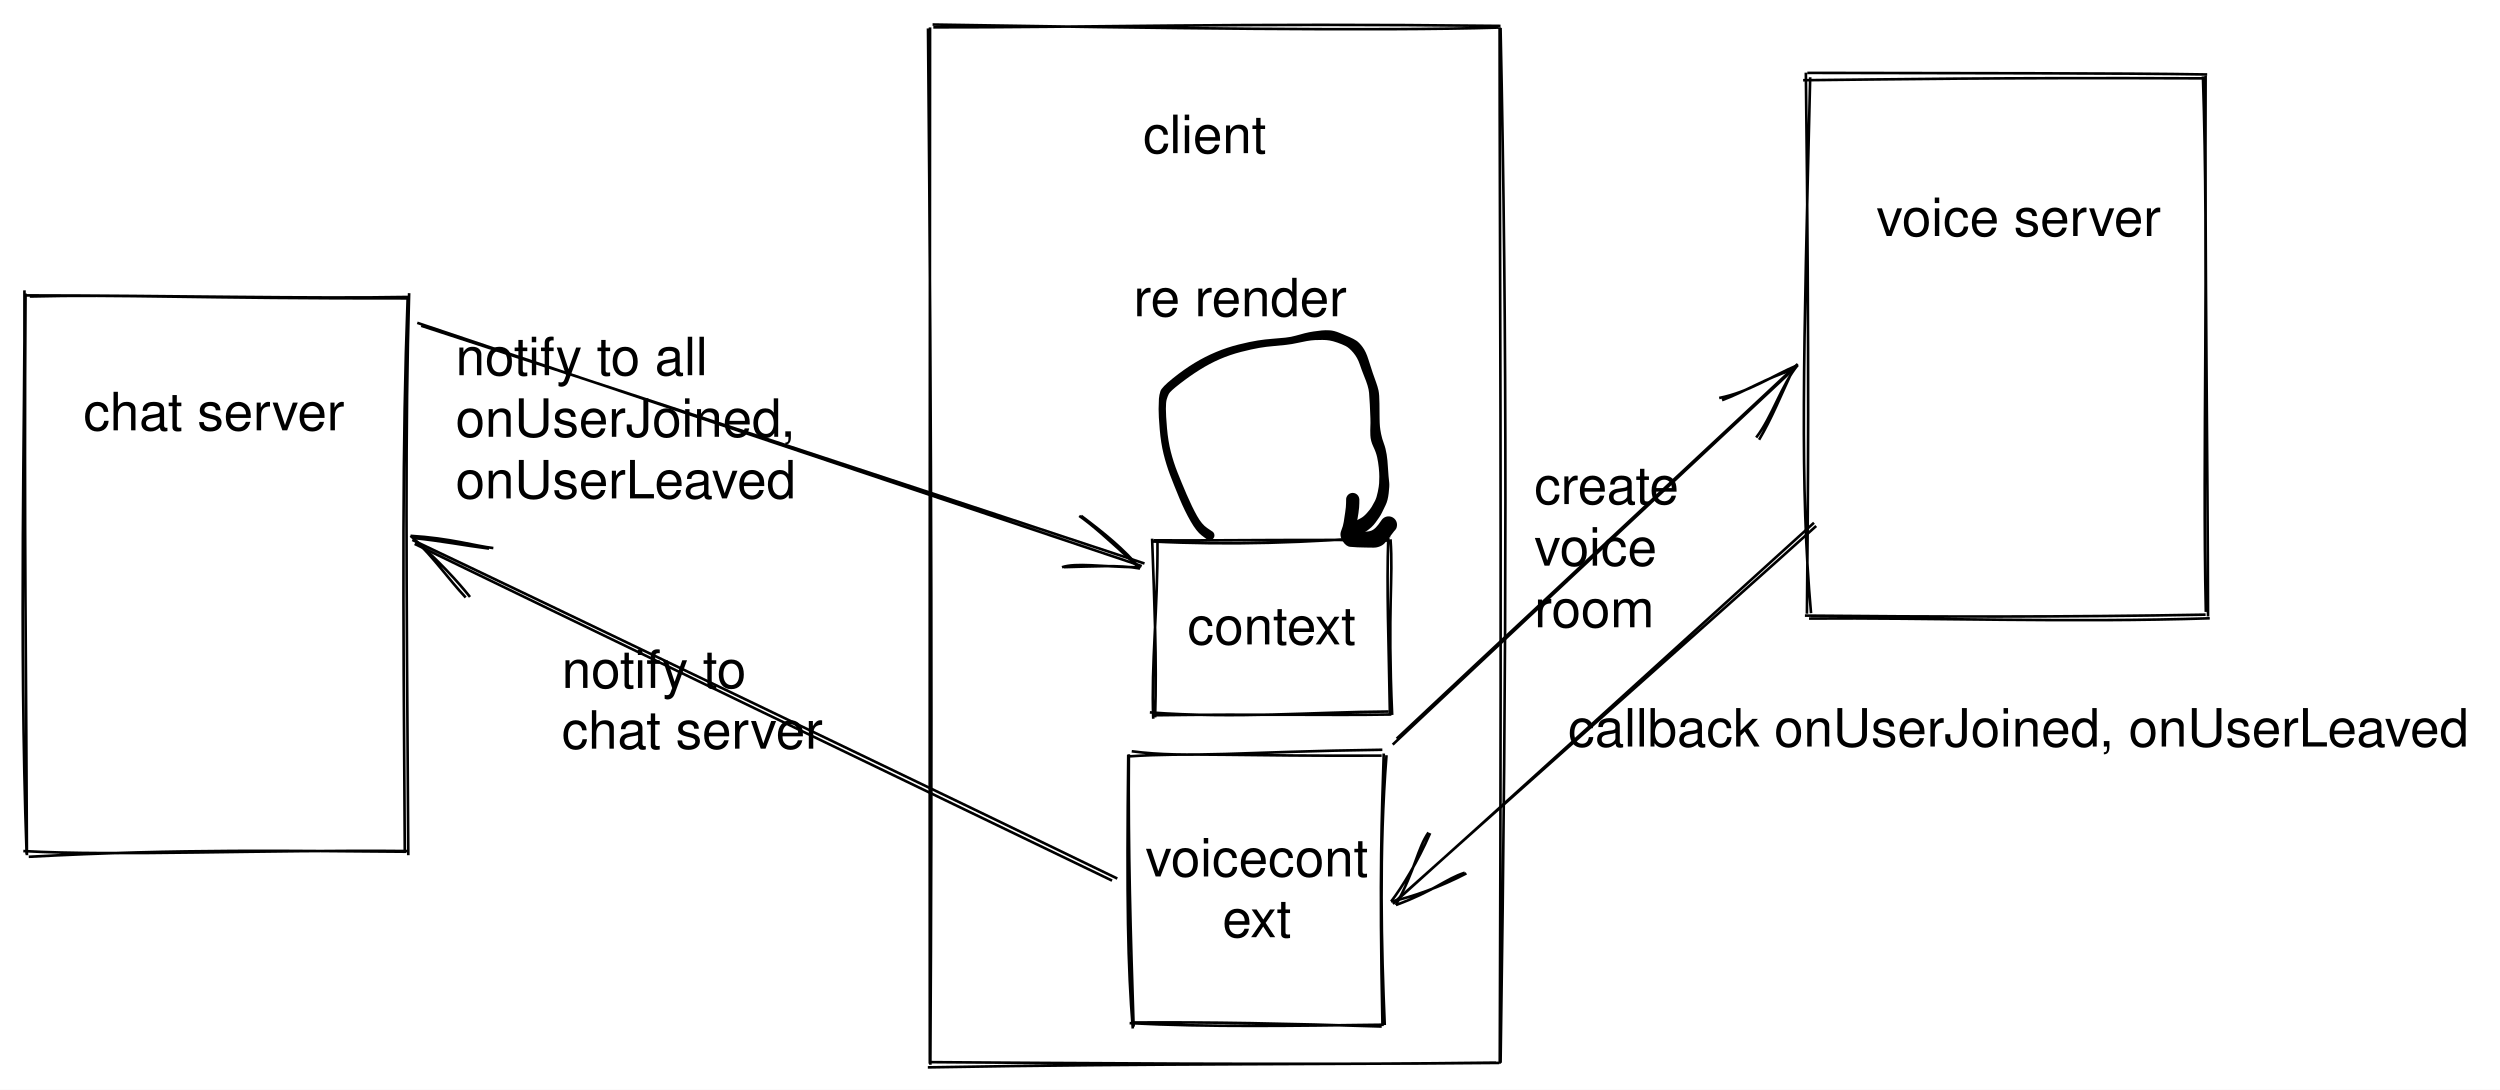
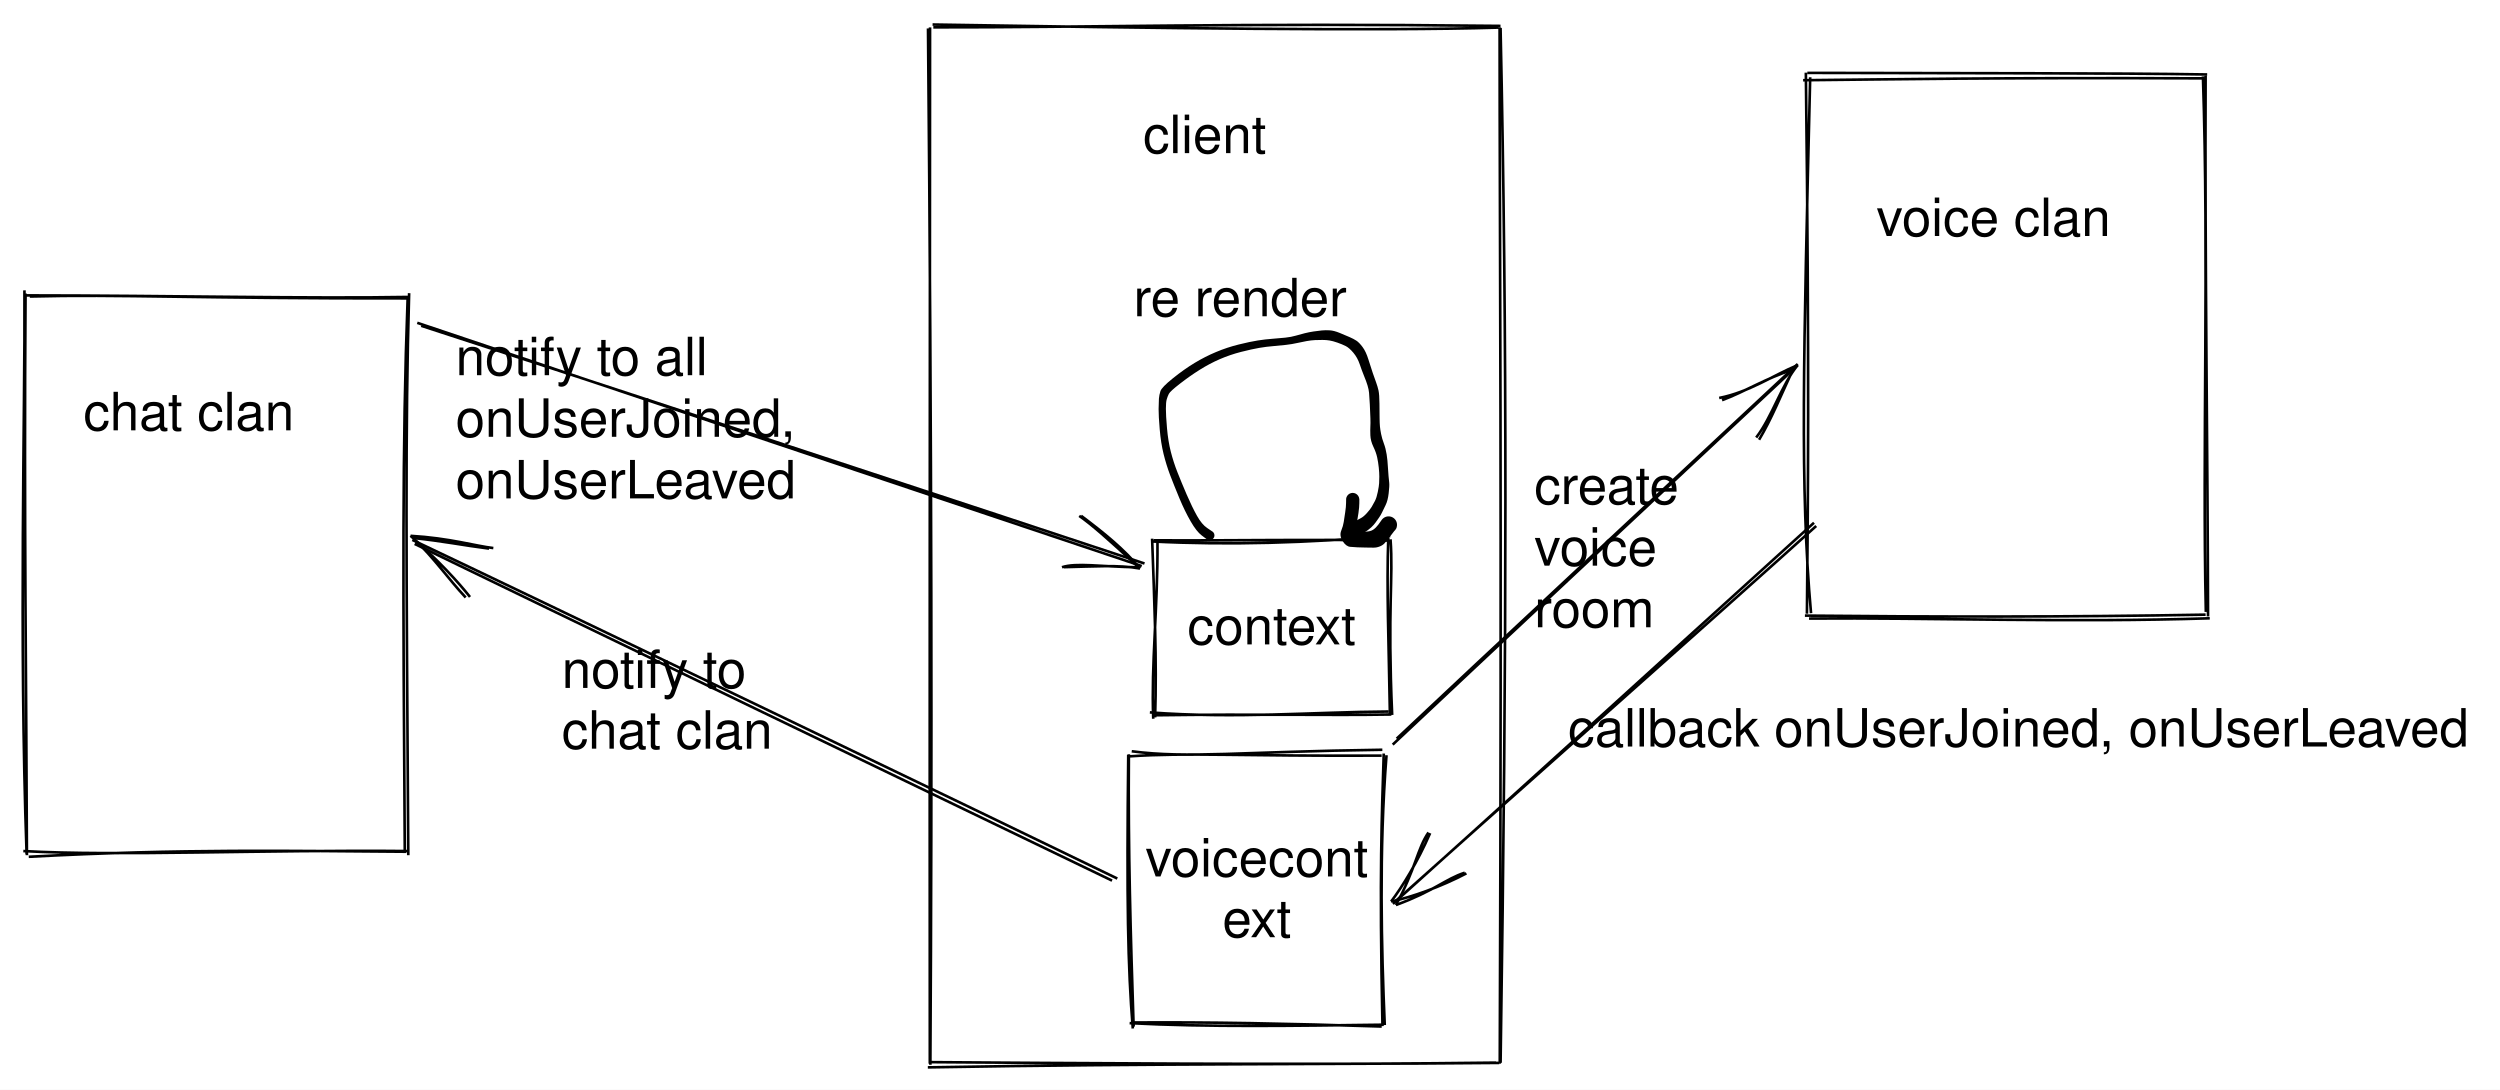
<svg xmlns="http://www.w3.org/2000/svg" version="1.1" viewBox="0 0 947 412.8" width="947" height="412.8">
  <defs>
    <style>
      @font-face {
        font-family: "Virgil";
        src: url("libs//dist/excalidraw-assets/Virgil.woff2");
      }
      @font-face {
        font-family: "Cascadia";
        src: url("libs//dist/excalidraw-assets/Cascadia.woff2");
      }
    </style>
  </defs>
  <rect x="0" y="0" width="947" height="412.8" fill="#ffffff" />
  <g strokeLinecap="round" transform="translate(684.4001 28.39999) rotate(0 75.60001 102.4)">
    <path d="M-1.38 1.99 C33.6 1.66, 69.01 0.96, 149.91 1.28 M0.22 -0.79 C60.04 -0.62, 118.3 -0.76, 151.67 -0.19 M150.07 0.55 C152.38 70.5, 149.8 141.67, 151.17 203.4 M151.09 0.36 C150.79 72.77, 151.92 145.04, 152 205.08 M152.66 205.81 C99.71 207.53, 46.47 205.53, 0.85 205.91 M151.08 204.43 C99.42 205.37, 46.77 205.26, -0.7 204.79 M1.62 203.87 C-2.61 156.1, -1.25 107.45, 1.3 0.87 M0.06 204.07 C0.46 160.01, 1.04 115.29, -0.34 -0.87" stroke="#000000" strokeWidth="1" fill="none" />
  </g>
  <g transform="translate(710.8 71.39999) rotate(0 54.5 11.5)">
-     <text x="0" y="18" font-family="Helvetica, Segoe UI Emoji" font-size="20px" fill="#000000" text-anchor="start" style="white-space: pre;" direction="ltr">voice server</text>
+     <text x="0" y="18" font-family="Helvetica, Segoe UI Emoji" font-size="20px" fill="#000000" text-anchor="start" style="white-space: pre;" direction="ltr">voice clan</text>
  </g>
  <g strokeLinecap="round" transform="translate(10 111.6) rotate(0 72.40001 106)">
    <path d="M1.29 0.72 C35.09 -0.18, 64.94 1.54, 144.72 1.43 M-0.38 0.29 C54.07 0.33, 107.75 1.55, 145.18 0.88 M144.41 1.55 C142.36 56.49, 142.65 111.13, 143.33 210.72 M144.98 -0.55 C143.51 50.43, 143.91 100.18, 144.66 212.35 M145.08 210.78 C89.6 210.21, 34.73 212.79, -1.17 210.78 M143.87 211.04 C100.99 210.75, 59.26 209.84, 0.89 212.95 M0.08 211.95 C-2.86 128.56, -0.48 45.23, -0.74 -1.61 M0.2 212.34 C0.02 149.17, -0.93 86.56, -0.32 -0.4" stroke="#000000" strokeWidth="1" fill="none" />
  </g>
  <g transform="translate(31.60001 145) rotate(0 50 11.5)">
-     <text x="0" y="18" font-family="Helvetica, Segoe UI Emoji" font-size="20px" fill="#000000" text-anchor="start" style="white-space: pre;" direction="ltr">chat server</text>
+     <text x="0" y="18" font-family="Helvetica, Segoe UI Emoji" font-size="20px" fill="#000000" text-anchor="start" style="white-space: pre;" direction="ltr">chat clan</text>
  </g>
  <g strokeLinecap="round" transform="translate(352.4001 10) rotate(0 108 196.4)">
    <path d="M1.14 0.36 C57.1 0.45, 115.55 -1.35, 215.99 -0.19 M0.86 -0.71 C85.3 0.69, 170.35 1.82, 215.17 0.45 M215.65 0.39 C215.66 85.76, 216.51 174.03, 215.71 392.92 M216.01 0.56 C218.49 116.29, 218.43 232.04, 216.02 392.59 M214.3 392.52 C152.09 393.34, 86.34 392.77, -0.94 394.32 M215.53 392.63 C133.49 393.43, 50.29 392.67, 0.47 392.34 M0.02 393.33 C0.7 279.61, 0.58 163.57, -0.87 0.77 M-0.19 392.92 C-0.29 265, -0.17 136.78, -0.1 0.38" stroke="#000000" strokeWidth="1" fill="none" />
  </g>
  <g transform="translate(433 39.99998) rotate(0 24 11.5)">
    <text x="0" y="18" font-family="Helvetica, Segoe UI Emoji" font-size="20px" fill="#000000" text-anchor="start" style="white-space: pre;" direction="ltr">client</text>
  </g>
  <g strokeLinecap="round">
    <g transform="translate(529.1769 280.4309) rotate(0 75.08528 -70.45472)">
      <path d="M-0.11 -0.64 C25.03 -24.36, 126.26 -118.72, 151.79 -142.54 M-1.62 1.63 C23.25 -21.87, 124.97 -116.97, 150.73 -141.06" stroke="#000000" strokeWidth="1" fill="none" />
    </g>
    <g transform="translate(529.1769 280.4309) rotate(0 75.08528 -70.45472)">
      <path d="M136.07 -114.69 C142.2 -122.67, 145.62 -134.63, 151.8 -142.13 M137.16 -113.86 C141.68 -121.35, 145.52 -130.81, 149.97 -140.39" stroke="#000000" strokeWidth="1" fill="none" />
    </g>
    <g transform="translate(529.1769 280.4309) rotate(0 75.08528 -70.45472)">
      <path d="M122.05 -129.68 C133.5 -131.93, 142.27 -138.16, 151.8 -142.13 M123.14 -128.84 C131.73 -132.02, 139.64 -137.13, 149.97 -140.39" stroke="#000000" strokeWidth="1" fill="none" />
    </g>
  </g>
  <g strokeLinecap="round">
    <g transform="translate(686.8 199.6) rotate(0 -78.99682 70.60383)">
      <path d="M1.17 -0.35 C-25.05 23.38, -131.45 117.71, -158.04 141.63 M0.33 -1.58 C-26.02 22.36, -132.52 118.98, -159.17 142.79" stroke="#000000" strokeWidth="1" fill="none" />
    </g>
    <g transform="translate(686.8 199.6) rotate(0 -78.99682 70.60383)">
      <path d="M-145.69 115.74 C-149.85 121.67, -150.67 129.87, -158.02 143.22 M-145.07 115.99 C-149.77 126.85, -155.7 136.47, -159.84 141.89" stroke="#000000" strokeWidth="1" fill="none" />
    </g>
    <g transform="translate(686.8 199.6) rotate(0 -78.99682 70.60383)">
      <path d="M-131.95 130.98 C-139.33 133.37, -143.46 137.9, -158.02 143.22 M-131.33 131.23 C-141.06 136.34, -152.11 140.27, -159.84 141.89" stroke="#000000" strokeWidth="1" fill="none" />
    </g>
  </g>
  <g transform="translate(594 264.8) rotate(0 171.5 11.5)">
    <text x="0" y="18" font-family="Helvetica, Segoe UI Emoji" font-size="20px" fill="#000000" text-anchor="start" style="white-space: pre;" direction="ltr">callback onUserJoined, onUserLeaved</text>
  </g>
  <g strokeLinecap="round" transform="translate(428.6 286) rotate(0 47.5 51)">
    <path d="M0.1 -1.42 C21.37 1.38, 41.64 -1.29, 95.03 -1.99 M-0.64 0.5 C21.17 -0.99, 41.6 0.5, 94.77 0.23 M96.61 0.08 C93.75 36.47, 94.72 73.28, 95.94 102.29 M95.56 -0.56 C94.87 22.59, 93.82 43.52, 95.08 102.69 M94.78 102.85 C59.98 101.71, 28.85 101.09, -0.09 101.32 M95.14 102.16 C61.63 102.58, 29.39 103.14, -0.7 101.57 M0.5 103.6 C-1.4 80.22, -1.85 55.81, -1.22 -0.08 M0.82 102.88 C-0.29 68.68, -1.27 36.02, -0.98 -0.29" stroke="#000000" strokeWidth="1" fill="none" />
  </g>
  <g strokeLinecap="round">
    <g transform="translate(421.6538 333.086) rotate(0 -131.9402 -64.03658)">
      <path d="M-0.41 0.49 C-44.43 -20.67, -220.56 -105.63, -264.58 -127.05 M1.58 -0.29 C-42.56 -21.76, -221 -107.52, -265.46 -128.57" stroke="#000000" strokeWidth="1" fill="none" />
    </g>
    <g transform="translate(421.6538 333.086) rotate(0 -131.9402 -64.03658)">
      <path d="M-234.78 -125.48 C-241.64 -126.27, -251.22 -129.23, -266.14 -130.12 M-236.41 -125.28 C-246.06 -126.49, -254.02 -128.16, -265.17 -129.29" stroke="#000000" strokeWidth="1" fill="none" />
    </g>
    <g transform="translate(421.6538 333.086) rotate(0 -131.9402 -64.03658)">
      <path d="M-243.62 -106.96 C-248.12 -112.66, -255.34 -120.56, -266.14 -130.12 M-245.26 -106.76 C-251.93 -113.9, -257.04 -121.54, -265.17 -129.29" stroke="#000000" strokeWidth="1" fill="none" />
    </g>
  </g>
  <g transform="translate(433.6 314) rotate(0 42.5 23)">
    <text x="42.5" y="18" font-family="Helvetica, Segoe UI Emoji" font-size="20px" fill="#000000" text-anchor="middle" style="white-space: pre;" direction="ltr">voicecont</text>
    <text x="42.5" y="41" font-family="Helvetica, Segoe UI Emoji" font-size="20px" fill="#000000" text-anchor="middle" style="white-space: pre;" direction="ltr">ext</text>
  </g>
  <g strokeLinecap="round" transform="translate(437.2 204.4) rotate(0 44.5 33.19999)">
    <path d="M-1.1 0.69 C29.36 2.23, 57.69 1.19, 89.41 -1.33 M-0.17 0.27 C31.77 0.44, 62.65 -0.21, 88.45 0.36 M89.53 -0.11 C90.63 14.75, 88.37 25.71, 90.15 66.42 M88.68 -0.63 C88 18.61, 88.84 38.38, 89.29 65.99 M88.71 65.12 C60.03 65.31, 30.98 67.9, -1.63 65.45 M89.85 66.25 C65.1 66.67, 40.69 65.98, -0.35 66.55 M-0.35 67.86 C-1.18 47.06, 1.41 26.17, 1.25 1 M0.36 67.34 C1.06 45.68, 0.07 23.83, -0.78 -0.35" stroke="#000000" strokeWidth="1" fill="none" />
  </g>
  <g transform="translate(442.2 226.1) rotate(0 39.5 11.5)">
    <text x="39.5" y="18" font-family="Helvetica, Segoe UI Emoji" font-size="20px" fill="#000000" text-anchor="middle" style="white-space: pre;" direction="ltr">context</text>
  </g>
  <g strokeLinecap="round">
    <g transform="translate(159.6292 123.5303) rotate(0 136.1672 44.82557)">
      <path d="M-0.07 -0.13 C45.71 14.67, 228.4 74.76, 273.91 89.93 M-1.57 -1.25 C44.1 14.18, 226.73 75.34, 272.86 90.9" stroke="#000000" strokeWidth="1" fill="none" />
    </g>
    <g transform="translate(159.6292 123.5303) rotate(0 136.1672 44.82557)">
      <path d="M242.65 91.34 C248.12 89.57, 256.74 91.1, 271.66 91.38 M243.36 91.31 C254.42 91.09, 264.24 90.34, 272.21 91.83" stroke="#000000" strokeWidth="1" fill="none" />
    </g>
    <g transform="translate(159.6292 123.5303) rotate(0 136.1672 44.82557)">
      <path d="M249.18 71.89 C253.3 74.69, 260.38 80.78, 271.66 91.38 M249.9 71.85 C258.73 78.49, 266.26 84.6, 272.21 91.83" stroke="#000000" strokeWidth="1" fill="none" />
    </g>
  </g>
  <g transform="translate(172.6 123.8) rotate(0 67.5 35)">
    <text x="0" y="18.333" font-family="Helvetica, Segoe UI Emoji" font-size="20px" fill="#000000" text-anchor="start" style="white-space: pre;" direction="ltr">notify to all</text>
    <text x="0" y="41.667" font-family="Helvetica, Segoe UI Emoji" font-size="20px" fill="#000000" text-anchor="start" style="white-space: pre;" direction="ltr">onUserJoined, </text>
    <text x="0" y="65" font-family="Helvetica, Segoe UI Emoji" font-size="20px" fill="#000000" text-anchor="start" style="white-space: pre;" direction="ltr">onUserLeaved</text>
  </g>
  <g transform="translate(461.2 226.8) rotate(0 20.80002 -62.00001)" stroke="none">
    <path fill="#000000" d="M -4.03,-22.50 Q -4.03,-22.50 -6.00,-23.98 -7.96,-25.46 -10.17,-29.30 -12.39,-33.14 -14.45,-38.07 -16.50,-43.01 -17.96,-46.84 -19.41,-50.68 -20.44,-54.84 -21.46,-58.99 -21.90,-64.15 -22.34,-69.31 -22.32,-71.87 -22.29,-74.43 -22.20,-75.79 -22.10,-77.16 -21.63,-78.63 -21.15,-80.10 -16.90,-83.51 -12.64,-86.93 -8.67,-89.33 -4.69,-91.73 -0.55,-93.46 3.58,-95.20 7.98,-96.29 12.38,-97.38 15.26,-97.83 18.13,-98.28 20.78,-98.47 23.42,-98.66 25.68,-98.90 27.95,-99.15 29.60,-99.64 31.26,-100.14 33.02,-100.57 34.78,-101.00 36.39,-101.24 38.00,-101.48 39.49,-101.63 40.98,-101.77 42.54,-101.67 44.10,-101.58 46.30,-100.68 48.50,-99.77 50.02,-99.11 51.54,-98.45 52.59,-97.76 53.64,-97.08 54.93,-95.36 56.22,-93.65 57.16,-90.61 58.10,-87.57 58.79,-85.55 59.49,-83.53 60.07,-81.95 60.65,-80.37 60.98,-78.88 61.31,-77.39 61.34,-73.89 61.36,-70.38 61.39,-68.41 61.41,-66.45 61.52,-65.26 61.63,-64.07 61.97,-62.36 62.31,-60.64 63.01,-58.80 63.71,-56.95 64.07,-54.63 64.42,-52.32 64.52,-50.12 64.63,-47.91 64.78,-46.47 64.93,-45.03 65.04,-43.88 65.16,-42.74 64.83,-39.95 64.51,-37.16 63.66,-35.45 62.81,-33.75 62.33,-32.71 61.85,-31.68 61.15,-30.69 60.46,-29.71 59.84,-28.84 59.22,-27.97 58.21,-27.02 57.20,-26.06 55.10,-24.76 53.01,-23.46 52.59,-23.28 52.18,-23.10 51.72,-23.06 51.27,-23.02 50.83,-23.12 50.39,-23.23 50.00,-23.47 49.62,-23.71 49.33,-24.06 49.04,-24.41 48.88,-24.84 48.72,-25.26 48.70,-25.72 48.69,-26.17 48.82,-26.61 48.95,-27.05 49.21,-27.42 49.47,-27.79 49.84,-28.06 50.20,-28.33 50.64,-28.46 51.07,-28.60 51.52,-28.59 51.98,-28.58 52.41,-28.43 52.84,-28.28 53.19,-28.00 53.55,-27.71 53.80,-27.33 54.05,-26.95 54.16,-26.51 54.27,-26.07 54.24,-25.62 54.21,-25.17 54.03,-24.75 53.86,-24.33 53.56,-23.99 53.25,-23.64 52.86,-23.42 52.47,-23.19 52.02,-23.10 51.58,-23.01 51.12,-23.07 50.67,-23.13 50.26,-23.32 49.86,-23.52 49.53,-23.84 49.21,-24.16 49.00,-24.56 48.80,-24.97 48.73,-25.42 48.66,-25.87 48.75,-26.32 48.83,-26.76 49.05,-27.16 49.27,-27.56 49.60,-27.87 49.94,-28.17 49.94,-28.17 49.94,-28.17 51.49,-29.04 53.05,-29.90 54.19,-30.47 55.33,-31.05 56.57,-32.44 57.81,-33.82 58.38,-34.77 58.94,-35.71 59.61,-37.00 60.28,-38.30 60.71,-40.47 61.15,-42.64 61.21,-43.75 61.26,-44.86 61.28,-46.26 61.29,-47.66 61.08,-49.67 60.87,-51.69 60.47,-53.54 60.08,-55.40 59.02,-57.60 57.97,-59.80 57.89,-61.91 57.82,-64.02 57.89,-65.20 57.97,-66.38 57.91,-68.33 57.85,-70.28 57.69,-73.53 57.52,-76.78 57.40,-78.01 57.29,-79.25 56.82,-80.80 56.35,-82.35 55.50,-84.40 54.66,-86.46 53.84,-88.88 53.02,-91.30 51.47,-93.16 49.91,-95.02 48.56,-95.71 47.20,-96.39 45.43,-97.01 43.66,-97.63 42.40,-97.83 41.15,-98.03 39.75,-98.03 38.35,-98.04 36.90,-97.97 35.44,-97.90 33.72,-97.59 32.00,-97.28 30.13,-96.86 28.26,-96.43 25.94,-96.16 23.63,-95.89 21.11,-95.69 18.59,-95.49 15.84,-95.03 13.09,-94.56 8.92,-93.50 4.75,-92.43 0.84,-90.74 -3.05,-89.05 -6.81,-86.68 -10.58,-84.31 -14.26,-81.44 -17.95,-78.58 -18.44,-77.60 -18.93,-76.62 -19.25,-75.51 -19.56,-74.41 -19.56,-71.98 -19.57,-69.55 -19.14,-64.61 -18.71,-59.67 -17.70,-55.70 -16.69,-51.73 -15.20,-47.96 -13.72,-44.19 -11.68,-39.45 -9.63,-34.71 -7.78,-31.41 -5.93,-28.12 -3.93,-26.80 -1.93,-25.49 -1.77,-25.34 -1.60,-25.19 -1.48,-25.01 -1.36,-24.83 -1.28,-24.62 -1.20,-24.41 -1.18,-24.19 -1.16,-23.98 -1.18,-23.76 -1.21,-23.54 -1.29,-23.34 -1.37,-23.13 -1.50,-22.95 -1.63,-22.77 -1.79,-22.63 -1.96,-22.48 -2.16,-22.38 -2.35,-22.28 -2.57,-22.23 -2.78,-22.18 -3.00,-22.18 -3.22,-22.19 -3.43,-22.24 -3.65,-22.30 -3.84,-22.40 -4.03,-22.50 -4.03,-22.50 L -4.03,-22.50 Z" />
  </g>
  <g transform="translate(512.4001 189.2) rotate(0 5.199982 8)" stroke="none">
    <path fill="#000000" d="M 2.52,0 Q 2.52,0 2.51,1.41 2.51,2.82 2.19,5.08 1.86,7.34 1.54,9.08 1.21,10.83 0.85,11.98 0.48,13.14 -0.99,12.98 -2.46,12.83 -0.92,12.58 0.61,12.33 1.80,12.27 2.99,12.21 4.85,12.18 6.70,12.16 7.76,11.45 8.81,10.74 9.72,9.52 10.62,8.30 10.91,7.86 11.19,7.42 11.60,7.10 12.01,6.77 12.51,6.59 13.00,6.41 13.52,6.40 14.05,6.39 14.55,6.54 15.05,6.70 15.47,7.01 15.89,7.31 16.20,7.74 16.50,8.17 16.65,8.67 16.81,9.17 16.79,9.69 16.77,10.22 16.59,10.71 16.41,11.20 16.08,11.61 15.75,12.01 15.31,12.30 14.86,12.58 14.35,12.70 13.84,12.82 13.32,12.78 12.80,12.73 12.32,12.53 11.84,12.32 11.45,11.97 11.06,11.61 10.81,11.16 10.55,10.70 10.45,10.18 10.36,9.67 10.43,9.15 10.50,8.63 10.74,8.16 10.97,7.69 11.34,7.33 11.72,6.96 12.19,6.73 12.66,6.49 13.18,6.43 13.70,6.36 14.21,6.46 14.73,6.56 15.18,6.82 15.64,7.08 15.98,7.47 16.33,7.86 16.54,8.34 16.74,8.83 16.78,9.35 16.82,9.87 16.69,10.38 16.56,10.89 16.56,10.89 16.57,10.89 14.73,13.28 12.89,15.67 12.16,16.50 11.43,17.33 10.24,17.80 9.04,18.27 7.87,18.25 6.70,18.23 4.85,18.21 3.00,18.19 1.84,18.13 0.67,18.08 -0.93,17.94 -2.53,17.80 -3.82,15.75 -5.10,13.69 -4.35,11.84 -3.61,10.00 -3.39,8.51 -3.17,7.03 -2.84,4.86 -2.51,2.69 -2.51,1.34 -2.52,0 -2.48,-0.30 -2.44,-0.60 -2.34,-0.88 -2.23,-1.17 -2.05,-1.42 -1.88,-1.67 -1.65,-1.87 -1.43,-2.07 -1.16,-2.21 -0.89,-2.35 -0.59,-2.42 -0.30,-2.50 0.00,-2.50 0.30,-2.50 0.59,-2.42 0.89,-2.35 1.16,-2.21 1.43,-2.07 1.65,-1.87 1.88,-1.67 2.05,-1.42 2.23,-1.17 2.34,-0.88 2.44,-0.60 2.48,-0.30 2.52,0.00 2.52,0.00 L 2.52,0 Z" />
  </g>
  <g transform="translate(429.4001 101.8) rotate(0 41 11.5)">
    <text x="0" y="18" font-family="Helvetica, Segoe UI Emoji" font-size="20px" fill="#000000" text-anchor="start" style="white-space: pre;" direction="ltr">re render</text>
  </g>
  <g transform="translate(581.2 172.6) rotate(0 28 35)">
    <text x="0" y="18.333" font-family="Helvetica, Segoe UI Emoji" font-size="20px" fill="#000000" text-anchor="start" style="white-space: pre;" direction="ltr">create</text>
    <text x="0" y="41.667" font-family="Helvetica, Segoe UI Emoji" font-size="20px" fill="#000000" text-anchor="start" style="white-space: pre;" direction="ltr">voice </text>
    <text x="0" y="65" font-family="Helvetica, Segoe UI Emoji" font-size="20px" fill="#000000" text-anchor="start" style="white-space: pre;" direction="ltr">room</text>
  </g>
  <g transform="translate(212.8 241.6) rotate(0 50 23)">
    <text x="0" y="19" font-family="Helvetica, Segoe UI Emoji" font-size="20px" fill="#000000" text-anchor="start" style="white-space: pre;" direction="ltr">notify to</text>
-     <text x="0" y="42" font-family="Helvetica, Segoe UI Emoji" font-size="20px" fill="#000000" text-anchor="start" style="white-space: pre;" direction="ltr">chat server</text>
+     <text x="0" y="42" font-family="Helvetica, Segoe UI Emoji" font-size="20px" fill="#000000" text-anchor="start" style="white-space: pre;" direction="ltr">chat clan</text>
  </g>
</svg>
